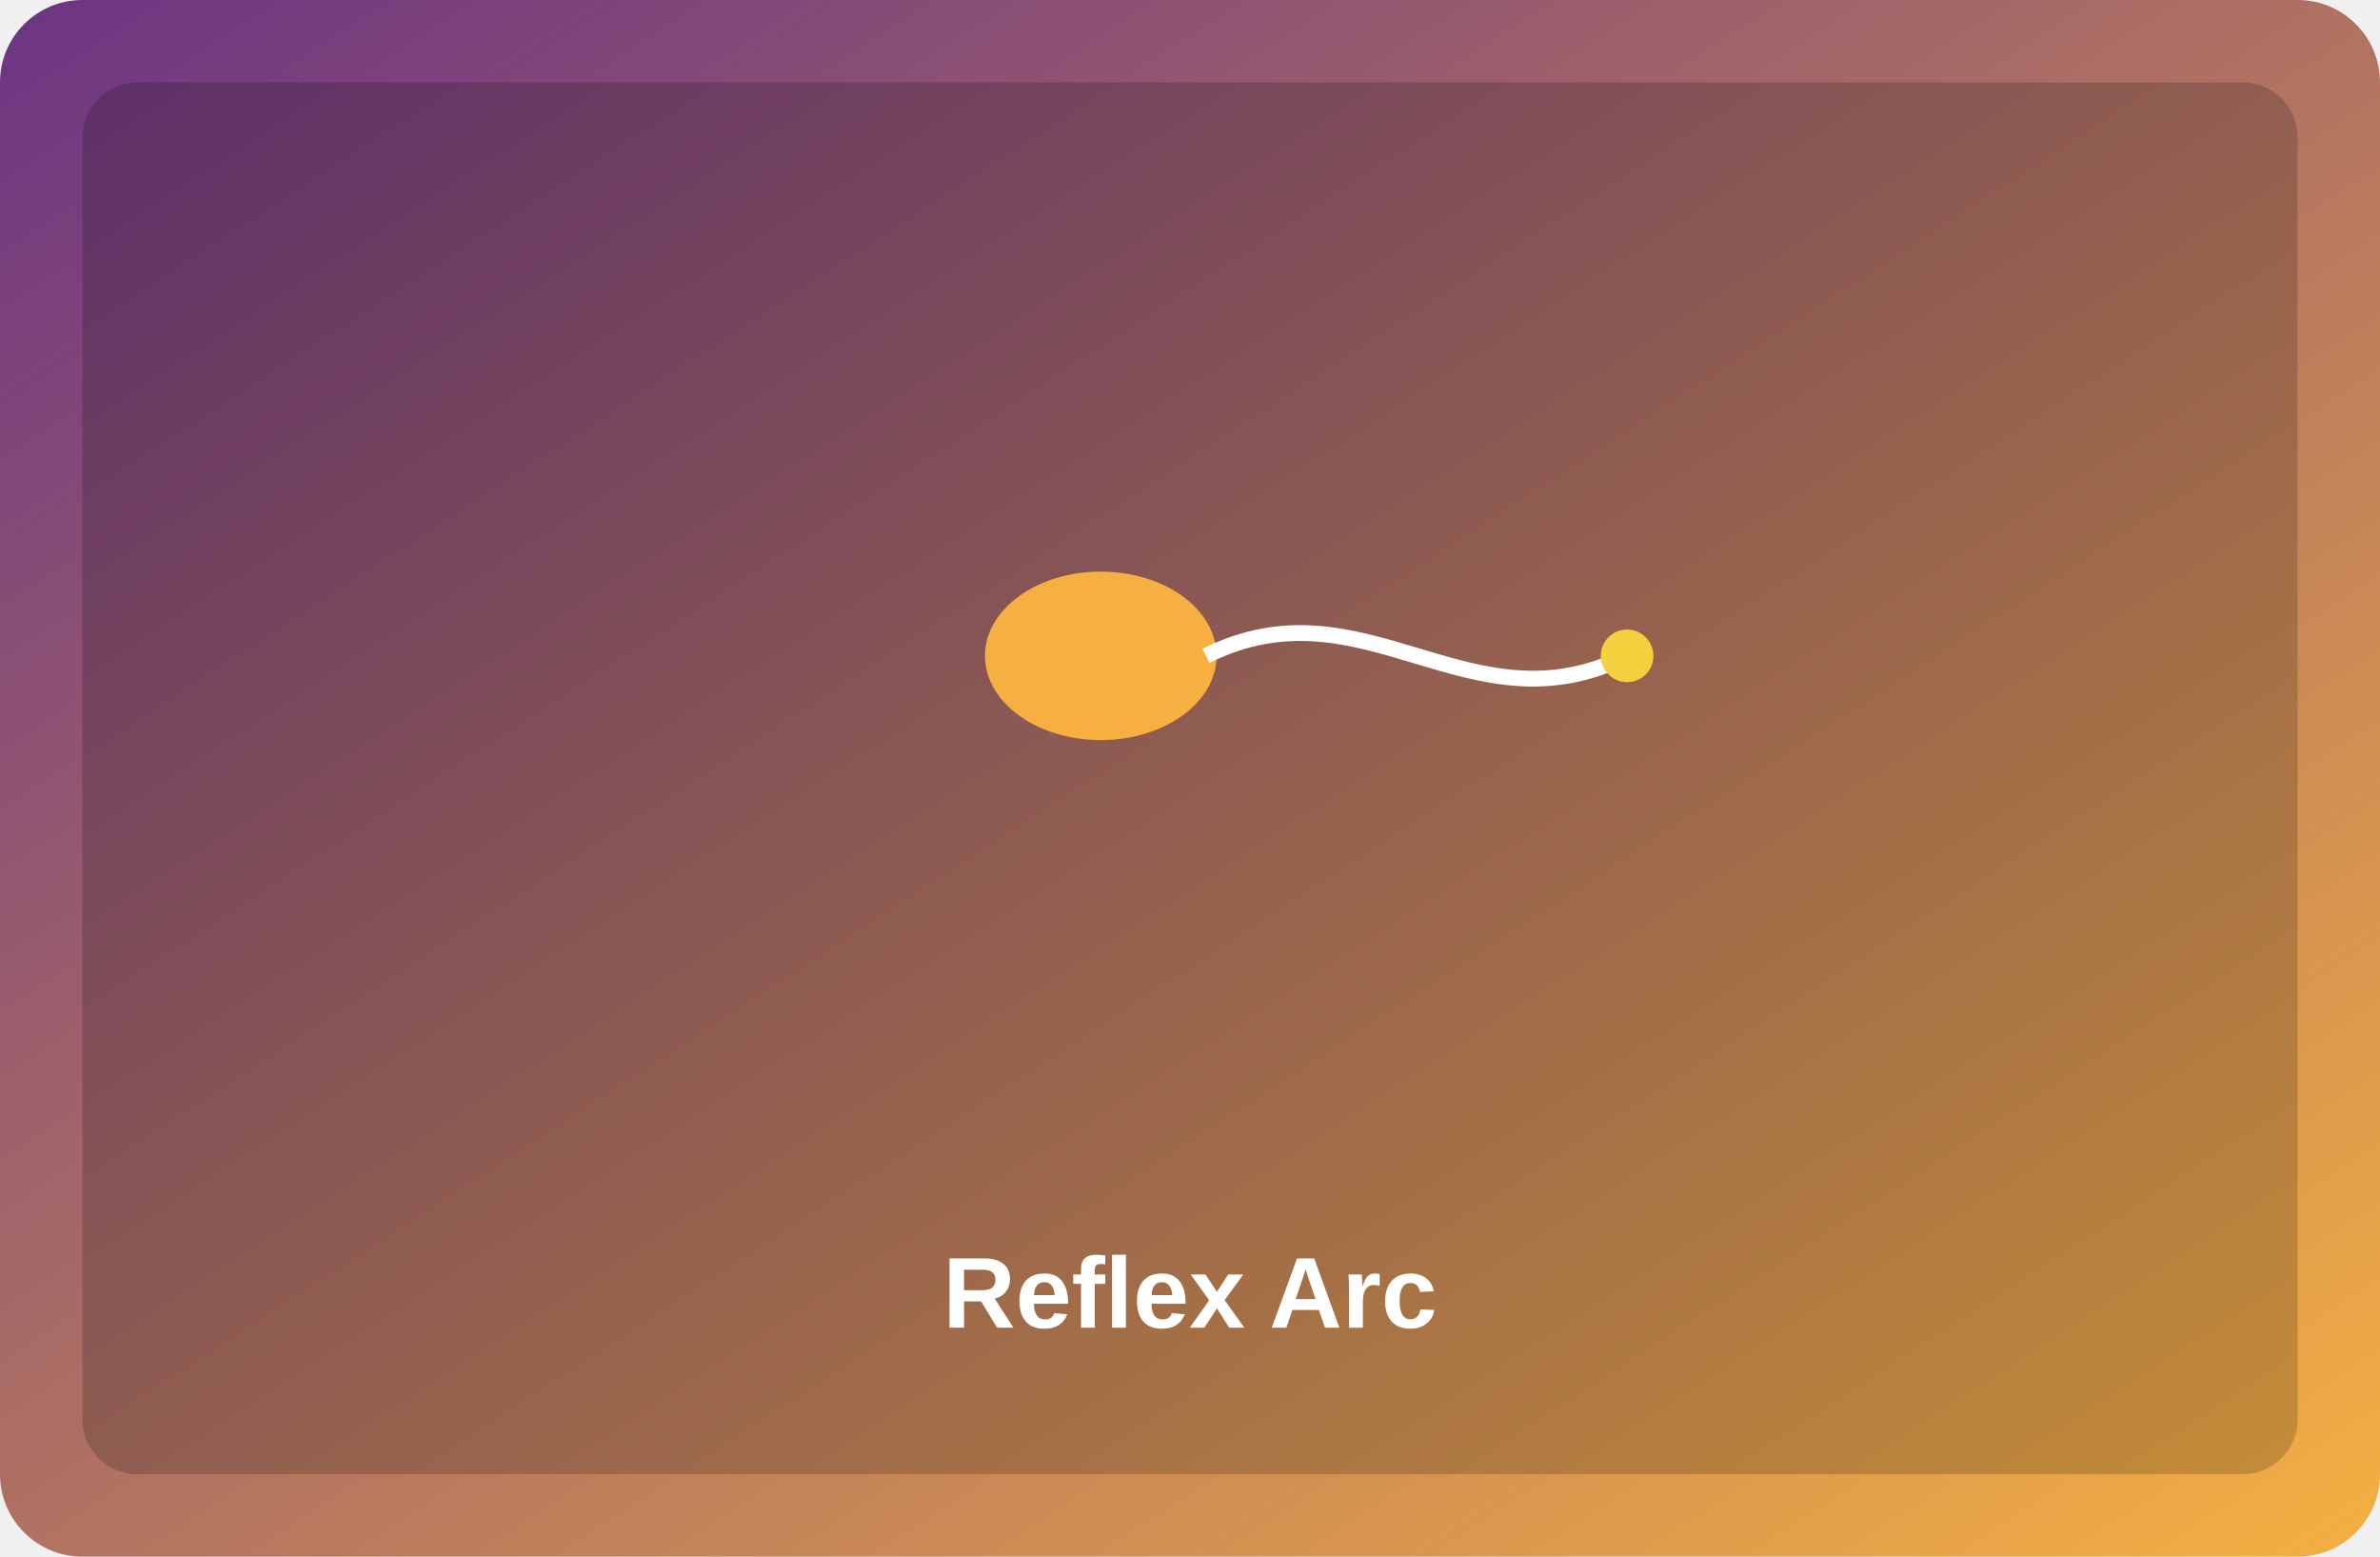
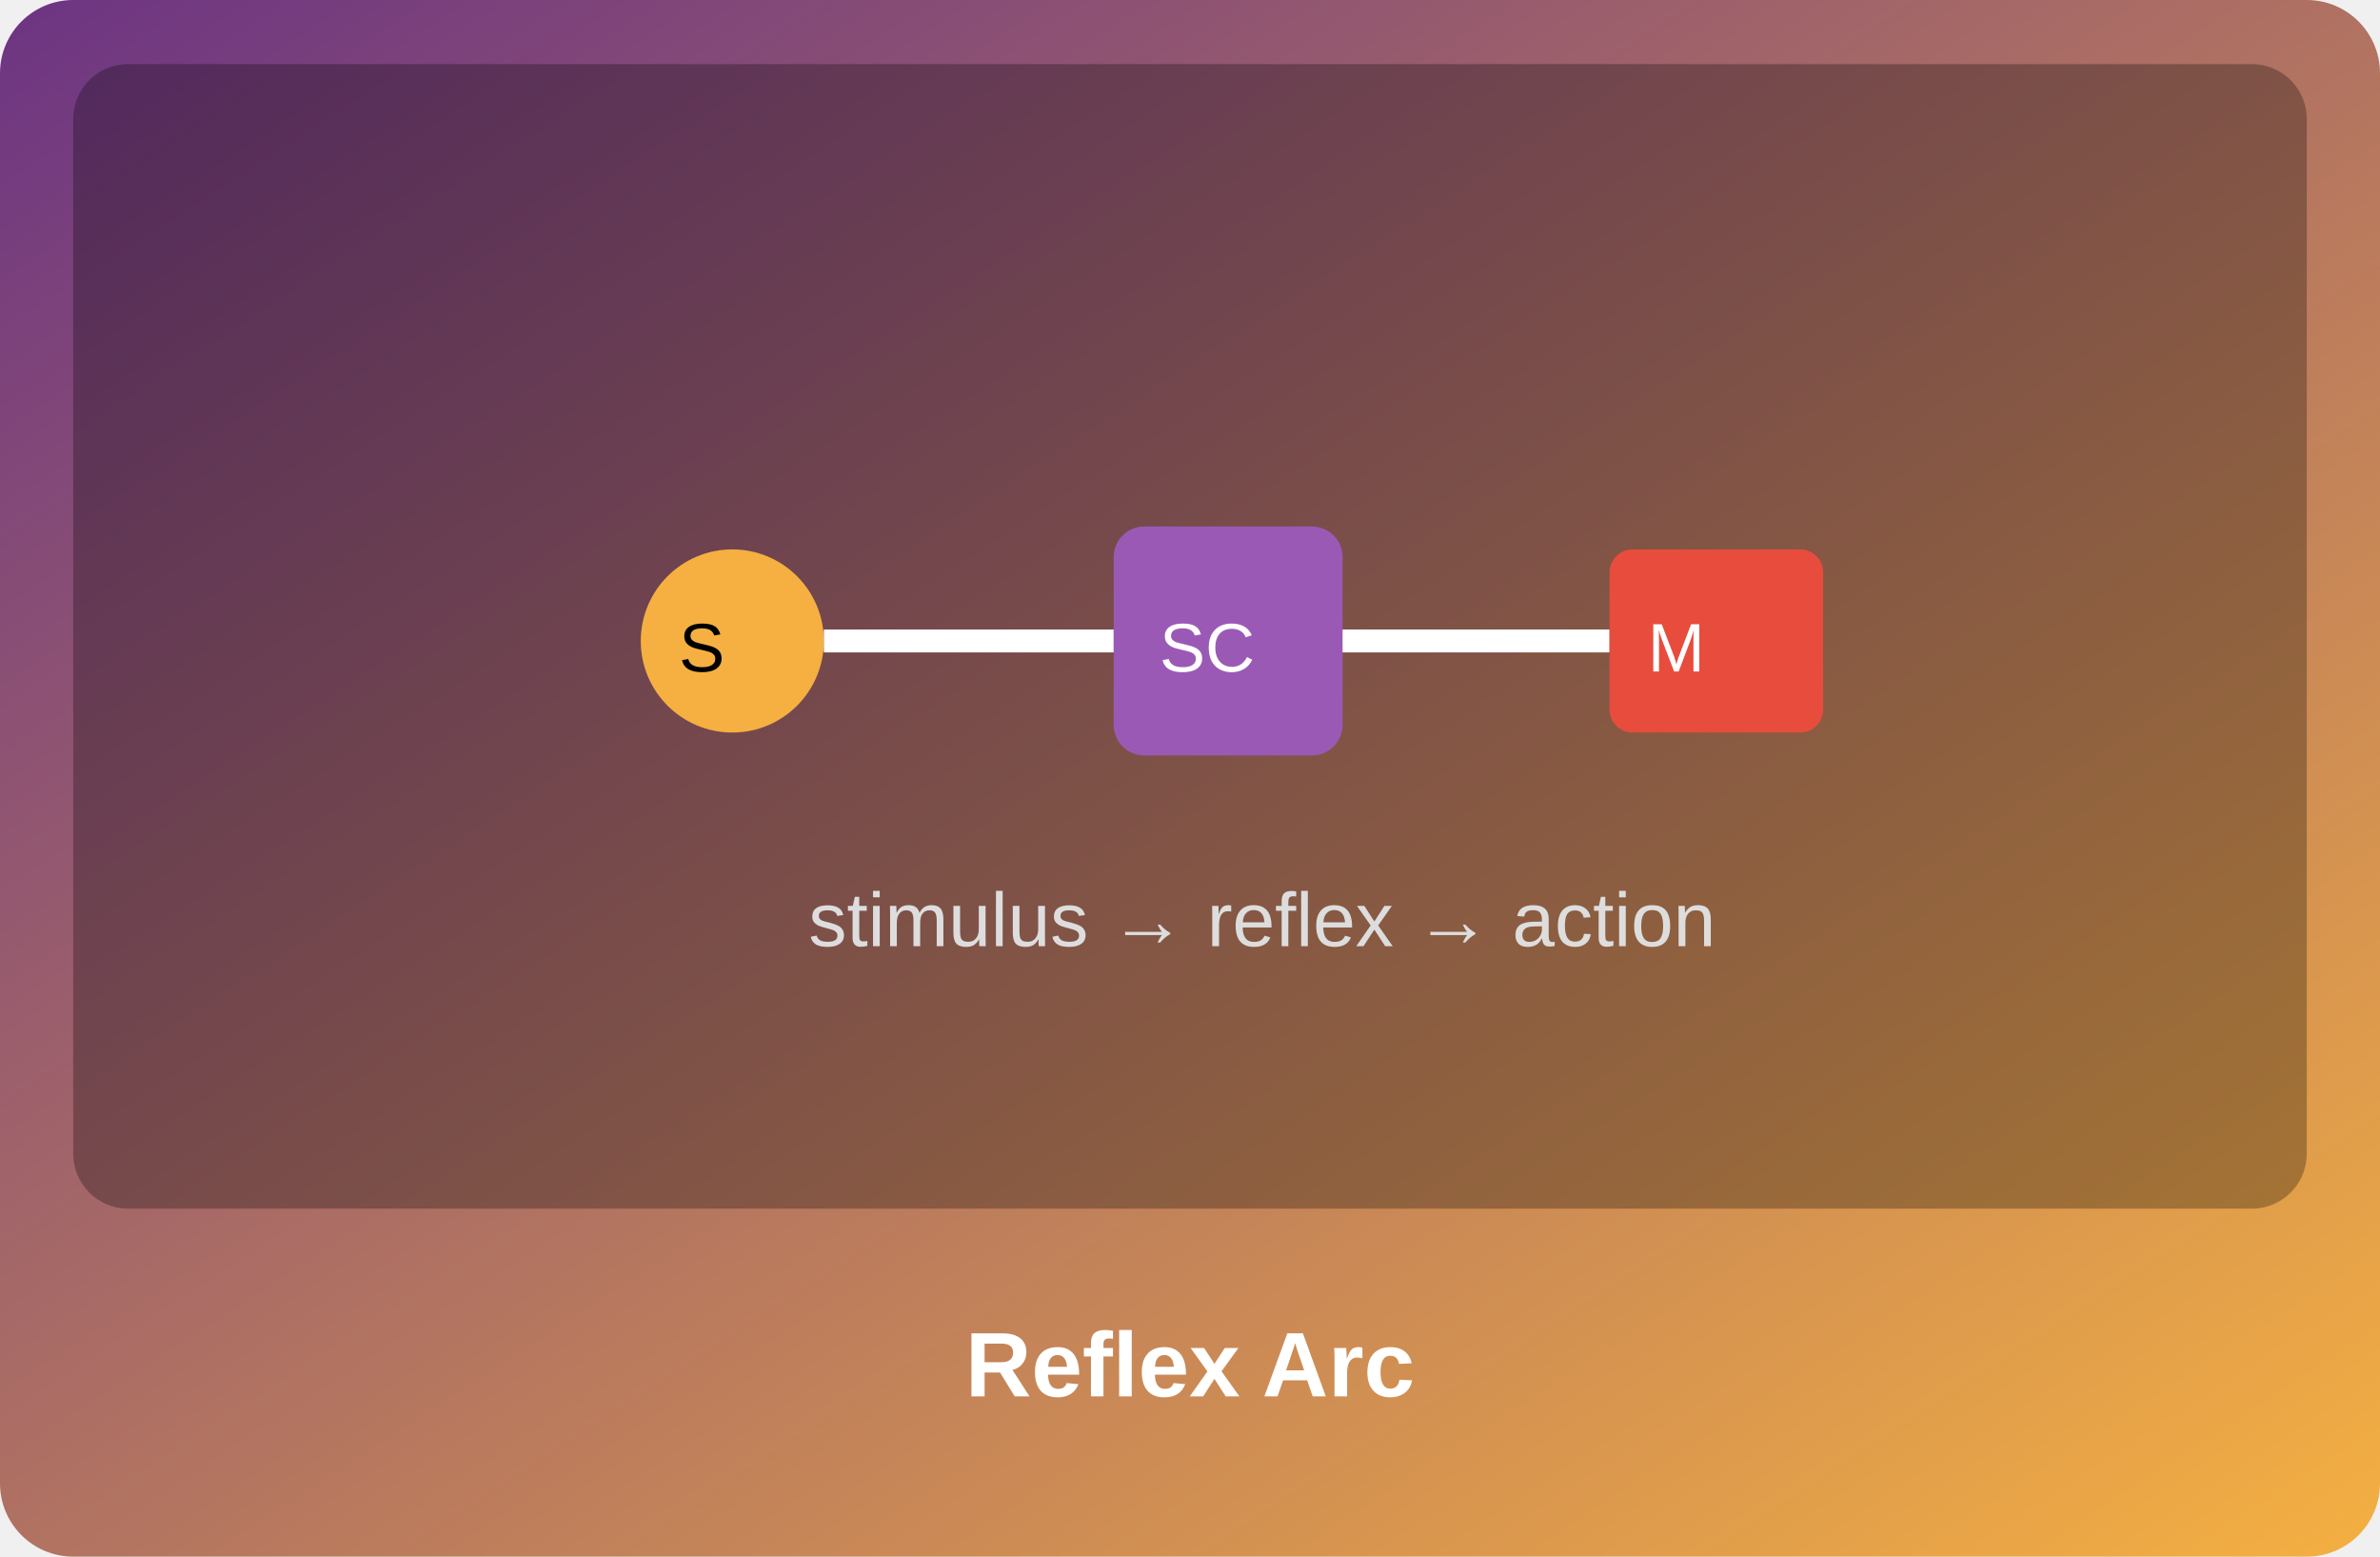
<svg xmlns="http://www.w3.org/2000/svg" width="520" height="340" viewBox="0 0 520 340">
  <defs>
-     <linearGradient id="g" x1="0%" y1="0%" x2="100%" y2="100%">
+     <linearGradient id="bg" x1="0%" y1="0%" x2="100%" y2="100%">
      <stop offset="0%" stop-color="#6c3483" />
      <stop offset="100%" stop-color="#f5b041" />
    </linearGradient>
  </defs>
-   <rect width="520" height="340" rx="18" fill="url(#g)" />
-   <rect x="18" y="18" width="484" height="304" rx="12" fill="rgba(0,0,0,0.18)" />
-   <g transform="translate(160,80) scale(1.15)">
-     <ellipse cx="70" cy="55" rx="22" ry="16" fill="#f5b041" />
-     <path d="M90 55 C120 40 140 70 170 55" stroke="#fff" stroke-width="3" fill="none" />
-     <circle cx="170" cy="55" r="5" fill="#f4d03f" />
-   </g>
-   <text x="260" y="290" text-anchor="middle" font-family="Arial,Helvetica,sans-serif" font-size="22" font-weight="700" fill="#ffffff">Reflex Arc</text>
+   <rect width="520" height="340" rx="16" fill="url(#bg)" />
+   <rect x="16" y="14" width="488" height="250" rx="12" fill="rgba(0,0,0,0.28)" />
+   <svg x="60" y="40" width="400" height="200" viewBox="0 0 200 120">
+     <circle cx="40" cy="60" r="12" fill="#f5b041" />
+     <text x="33" y="64" fill="#000" font-size="9" font-family="Arial">S</text>
+     <path d="M52 60 H90" stroke="#fff" stroke-width="3" />
+     <rect x="90" y="45" width="30" height="30" rx="4" fill="#9b59b6" />
+     <text x="96" y="64" fill="#fff" font-size="9" font-family="Arial">SC</text>
+     <path d="M120 60 H155" stroke="#fff" stroke-width="3" />
+     <rect x="155" y="48" width="28" height="24" rx="3" fill="#e74c3c" />
+     <text x="160" y="64" fill="#fff" font-size="9" font-family="Arial">M</text>
+     <text x="50" y="100" fill="#ddd" font-size="10" font-family="Arial">stimulus → reflex → action</text>
+   </svg>
+   <text x="260" y="305" text-anchor="middle" font-family="Arial,Helvetica,sans-serif" font-size="20" font-weight="700" fill="#ffffff">Reflex Arc</text>
</svg>
